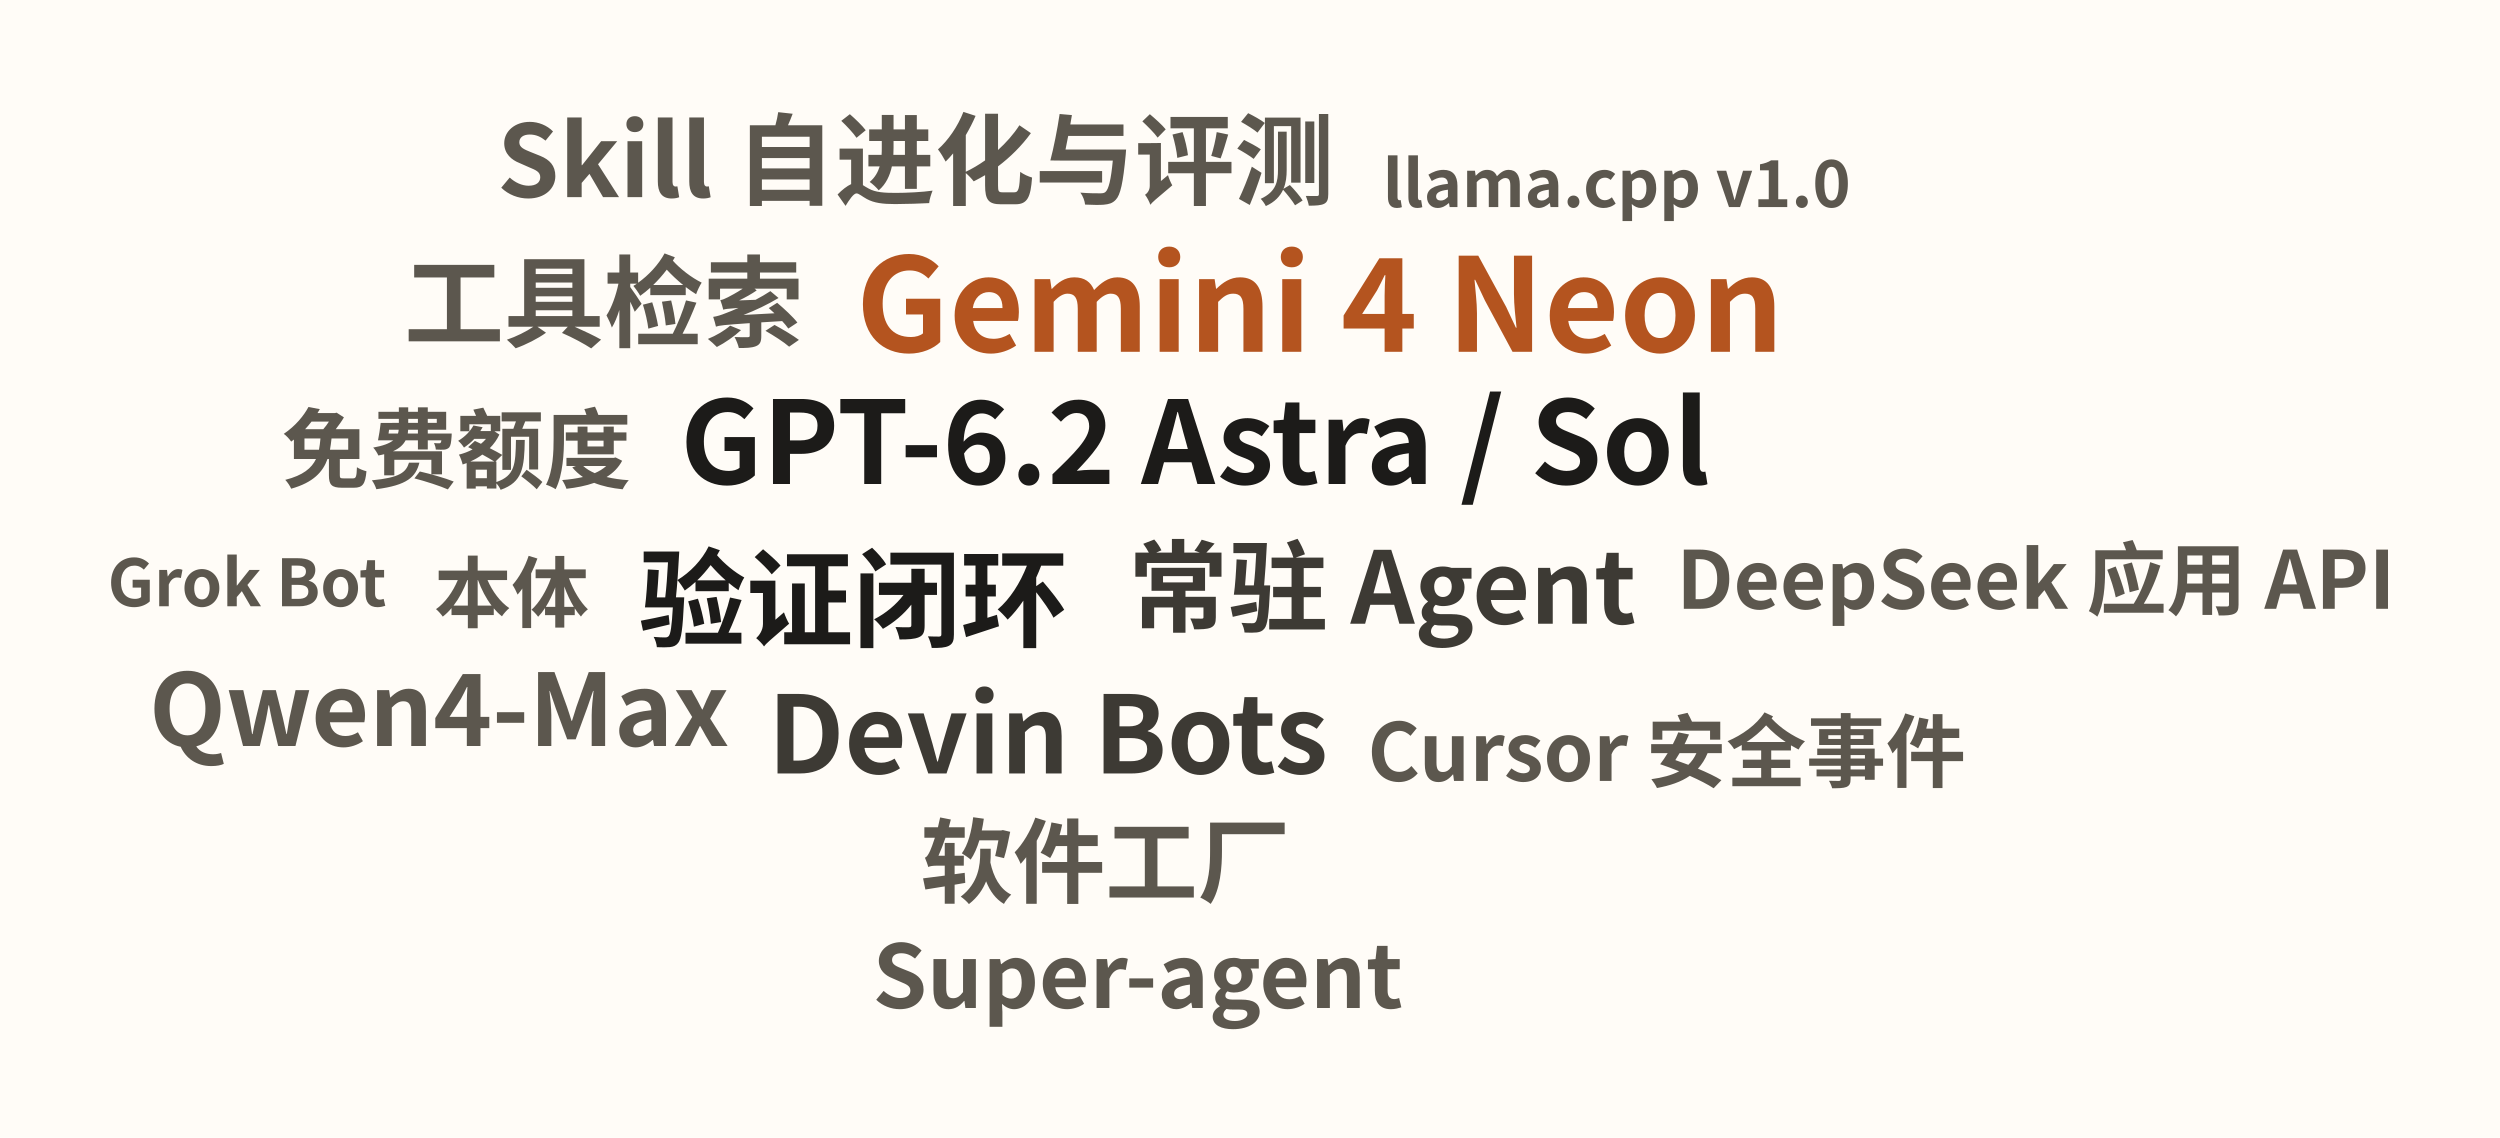
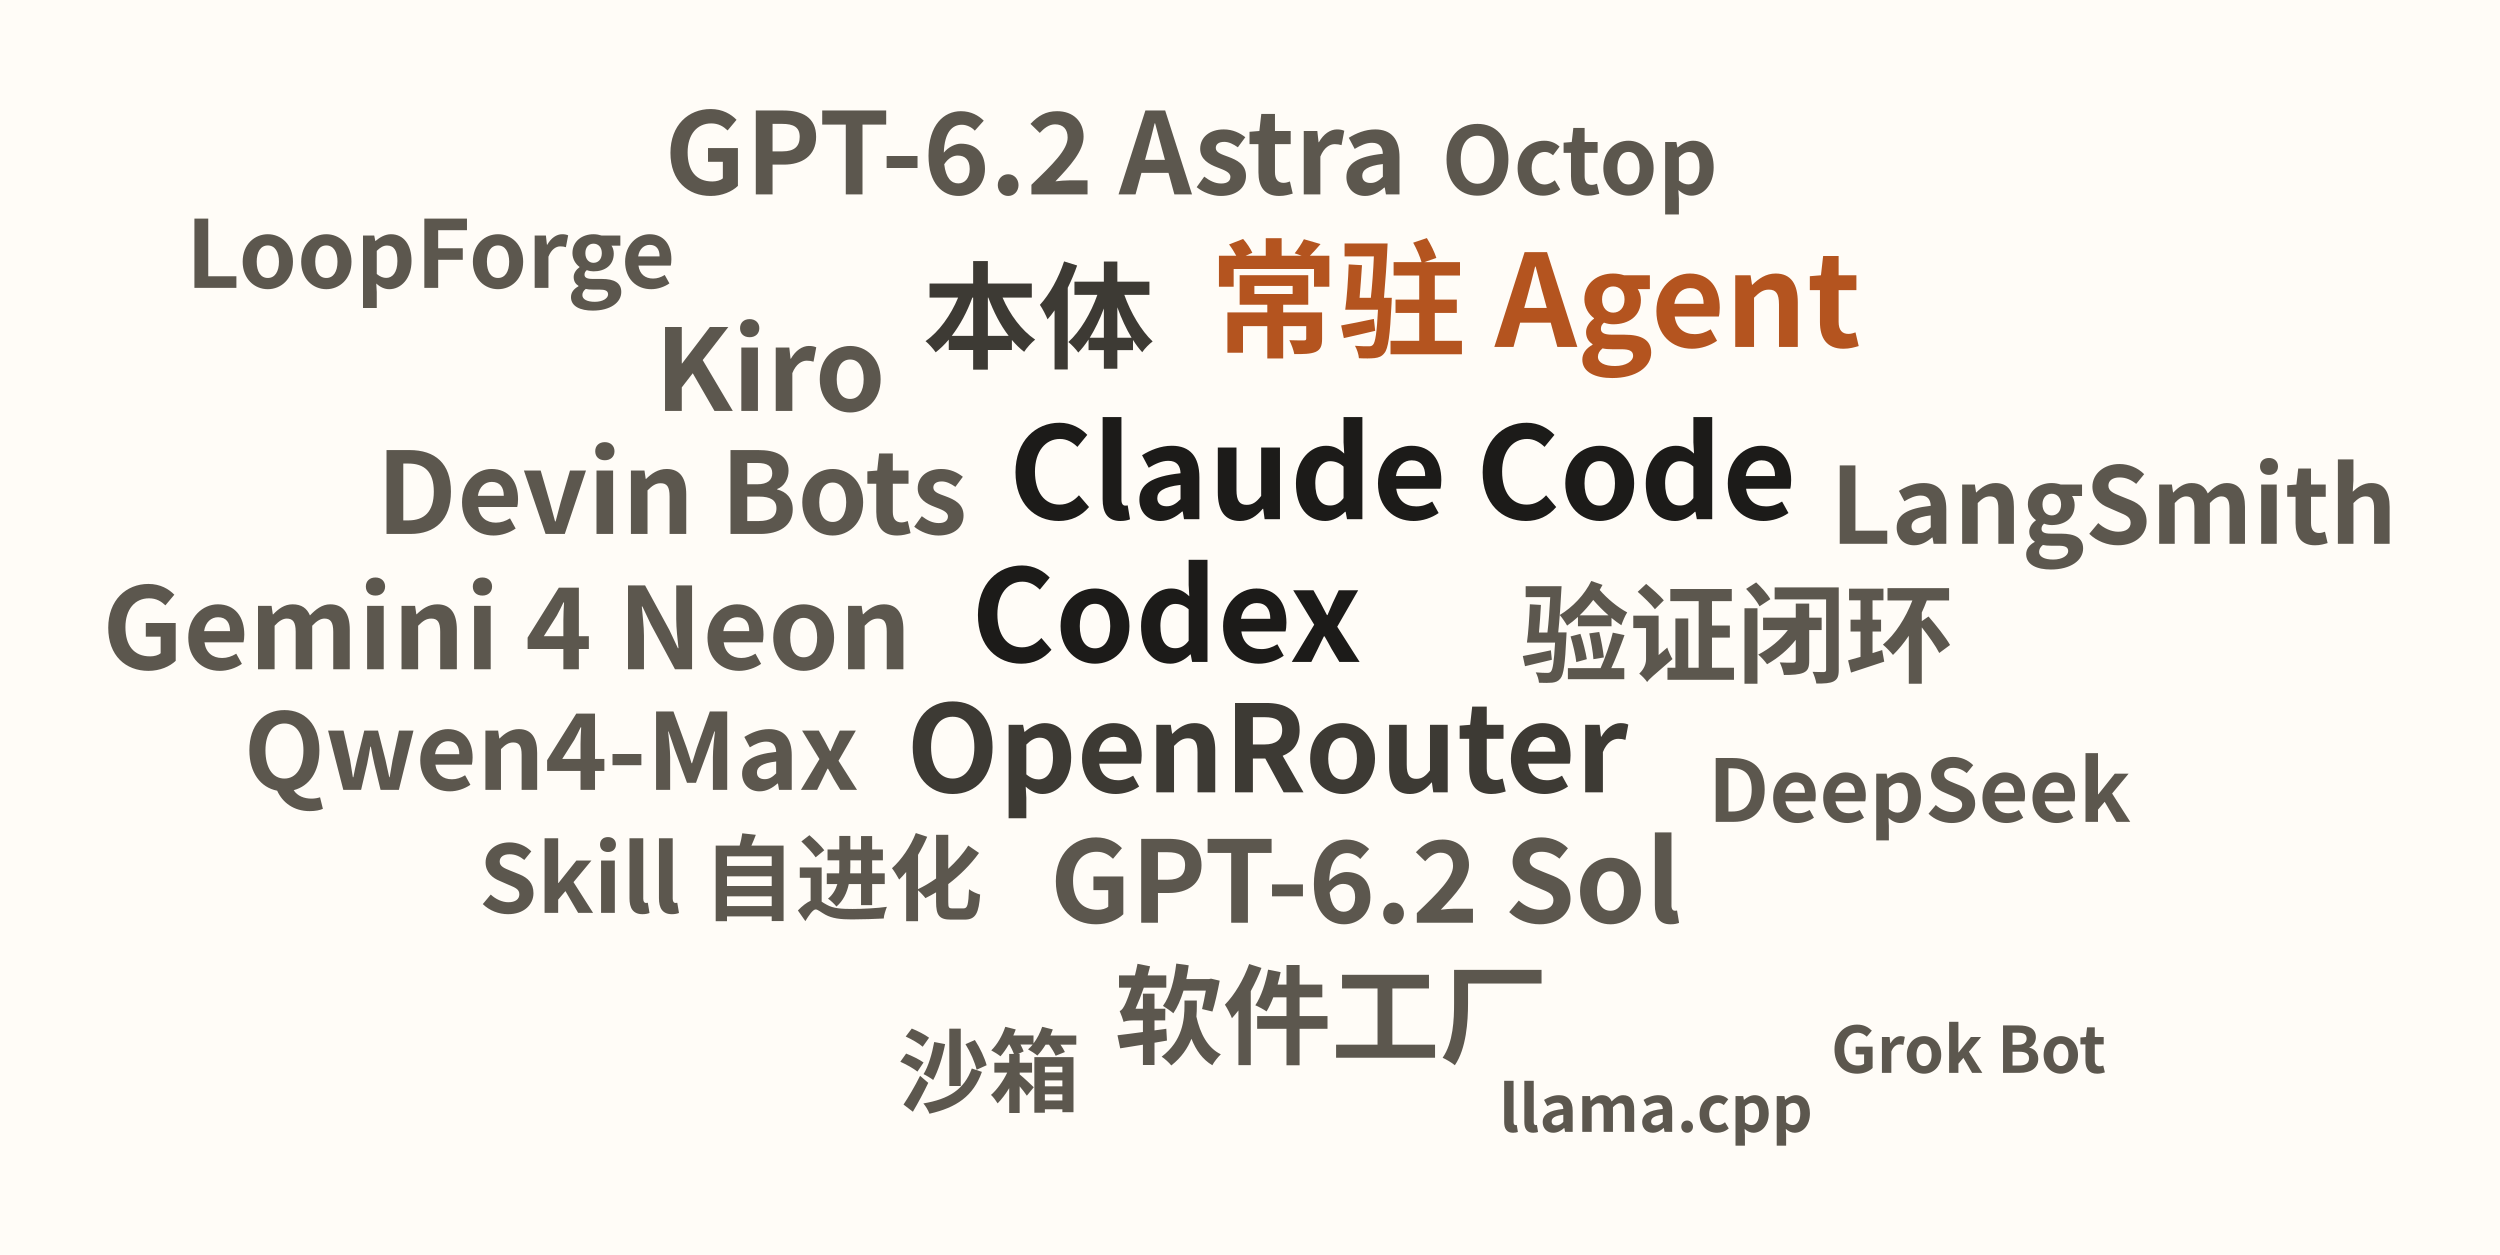
- <svg xmlns="http://www.w3.org/2000/svg" width="1002" height="456" viewBox="0 0 1002 456">
+ <svg xmlns="http://www.w3.org/2000/svg" width="1016" height="510" viewBox="0 0 1016 510">
  <rect width="100%" height="100%" fill="#fffcf7" />
-   <g transform="translate(461 301)" font-family="Noto Sans CJK SC" font-weight="700">
-     <text x="68" y="-160" text-anchor="middle" dominant-baseline="alphabetic" font-size="52" fill="#b4541f">Gemini 4 Neon</text>
-     <text x="18" y="-107" text-anchor="middle" dominant-baseline="alphabetic" font-size="46" fill="#1c1b19">GPT-6.2 Astra / Sol</text>
-     <text x="-119" y="-45" text-anchor="middle" dominant-baseline="alphabetic" font-size="43" fill="#1c1b19">验证闭环</text>
-     <text x="-41" y="9" text-anchor="middle" dominant-baseline="alphabetic" font-size="43" fill="#3d3a34">Devin Bots</text>
-     <text x="93" y="-51" text-anchor="middle" dominant-baseline="alphabetic" font-size="40" fill="#3d3a34">常驻 Agent</text>
-     <text x="-219" y="-165" text-anchor="middle" dominant-baseline="alphabetic" font-size="40" fill="#5c574e">工具检索</text>
-     <text x="-285" y="-2" text-anchor="middle" dominant-baseline="alphabetic" font-size="40" fill="#5c574e">Qwen4-Max</text>
-     <text x="-94" y="-222" text-anchor="middle" dominant-baseline="alphabetic" font-size="40" fill="#5c574e">Skill 自进化与评测</text>
-     <text x="-18" y="58" text-anchor="middle" dominant-baseline="alphabetic" font-size="37" fill="#5c574e">软件工厂</text>
-     <text x="-278" y="-108" text-anchor="middle" dominant-baseline="alphabetic" font-size="35" fill="#5c574e">免费额度</text>
-     <text x="-5" y="103" text-anchor="middle" dominant-baseline="alphabetic" font-size="35" fill="#5c574e">Super-agent</text>
-     <text x="207" y="12" text-anchor="middle" dominant-baseline="alphabetic" font-size="32" fill="#5c574e">Cursor 安全事件</text>
-     <text x="355" y="-57" text-anchor="middle" dominant-baseline="alphabetic" font-size="32" fill="#5c574e">DeepSeek 应用 API</text>
-     <text x="-256" y="-52" text-anchor="middle" dominant-baseline="alphabetic" font-size="31" fill="#5c574e">本体</text>
-     <text x="-362" y="-58" text-anchor="middle" dominant-baseline="alphabetic" font-size="26" fill="#5c574e">Grok Bot</text>
-     <text x="187" y="-218" text-anchor="middle" dominant-baseline="alphabetic" font-size="26" fill="#5c574e">llama.cpp v1.0</text>
+   <g transform="translate(556 301)" font-family="Noto Sans CJK SC" font-weight="700">
+     <text x="68" y="-160" text-anchor="middle" dominant-baseline="alphabetic" font-size="52" fill="#b4541f">常驻 Agent</text>
+     <text x="14" y="-90" text-anchor="middle" dominant-baseline="alphabetic" font-size="52" fill="#1c1b19">Claude Code</text>
+     <text x="-82" y="-32" text-anchor="middle" dominant-baseline="alphabetic" font-size="52" fill="#1c1b19">Codex</text>
+     <text x="-41" y="21" text-anchor="middle" dominant-baseline="alphabetic" font-size="49" fill="#3d3a34">OpenRouter</text>
+     <text x="-134" y="-155" text-anchor="middle" dominant-baseline="alphabetic" font-size="47" fill="#3d3a34">本体</text>
+     <text x="-283" y="-84" text-anchor="middle" dominant-baseline="alphabetic" font-size="46" fill="#5c574e">Devin Bots</text>
+     <text x="-350" y="-29" text-anchor="middle" dominant-baseline="alphabetic" font-size="46" fill="#5c574e">Gemini 4 Neon</text>
+     <text x="-135" y="-222" text-anchor="middle" dominant-baseline="alphabetic" font-size="46" fill="#5c574e">GPT-6.2 Astra</text>
+     <text x="-1" y="74" text-anchor="middle" dominant-baseline="alphabetic" font-size="46" fill="#5c574e">GPT-6.2 Sol</text>
+     <text x="-243" y="-134" text-anchor="middle" dominant-baseline="alphabetic" font-size="46" fill="#5c574e">Kiro</text>
+     <text x="-15" y="128" text-anchor="middle" dominant-baseline="alphabetic" font-size="44" fill="#5c574e">软件工厂</text>
+     <text x="150" y="-27" text-anchor="middle" dominant-baseline="alphabetic" font-size="44" fill="#5c574e">验证闭环</text>
+     <text x="303" y="-80" text-anchor="middle" dominant-baseline="alphabetic" font-size="43" fill="#5c574e">LangSmith</text>
+     <text x="-332" y="20" text-anchor="middle" dominant-baseline="alphabetic" font-size="43" fill="#5c574e">Qwen4-Max</text>
+     <text x="-381" y="-184" text-anchor="middle" dominant-baseline="alphabetic" font-size="38" fill="#5c574e">LoopForge</text>
+     <text x="86" y="-222" text-anchor="middle" dominant-baseline="alphabetic" font-size="38" fill="#5c574e">Octop</text>
+     <text x="-259" y="70" text-anchor="middle" dominant-baseline="alphabetic" font-size="38" fill="#5c574e">Skill 自进化</text>
+     <text x="-154" y="148" text-anchor="middle" dominant-baseline="alphabetic" font-size="37" fill="#5c574e">沙箱</text>
+     <text x="224" y="33" text-anchor="middle" dominant-baseline="alphabetic" font-size="35" fill="#5c574e">DeepSeek</text>
+     <text x="244" y="135" text-anchor="middle" dominant-baseline="alphabetic" font-size="26" fill="#5c574e">Grok Bot</text>
+     <text x="117" y="159" text-anchor="middle" dominant-baseline="alphabetic" font-size="26" fill="#5c574e">llama.cpp</text>
  </g>
</svg>
